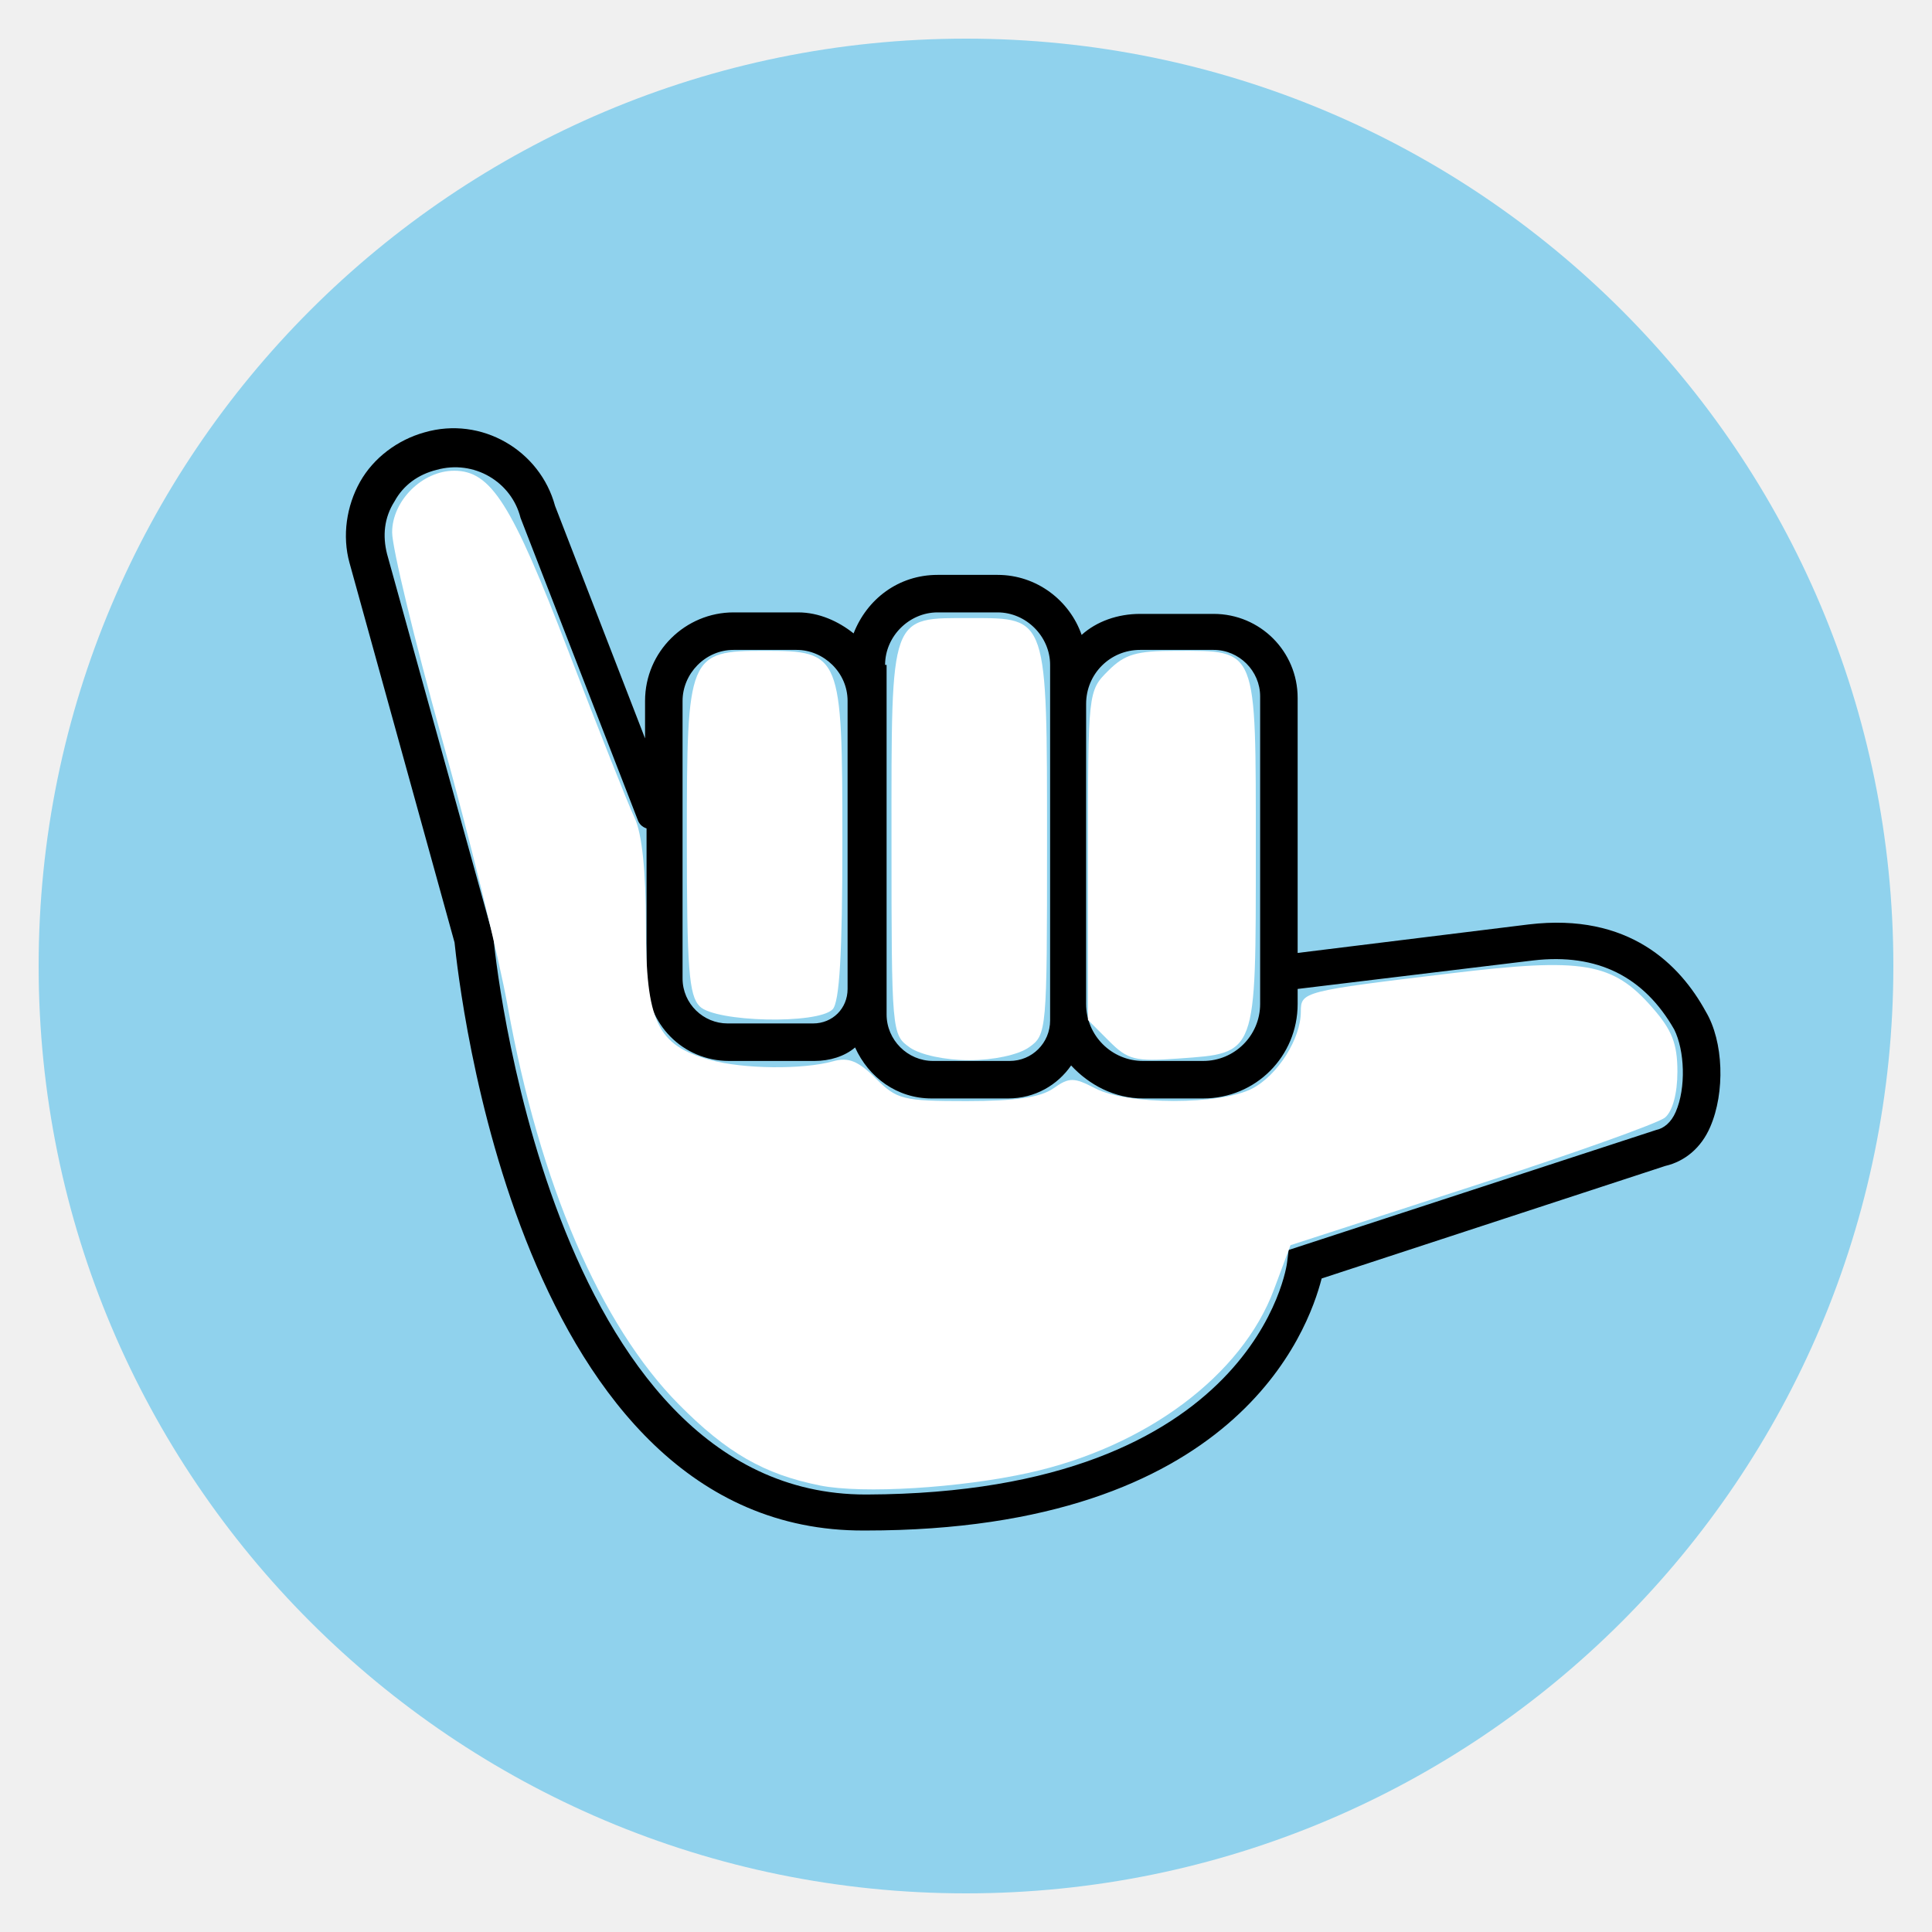
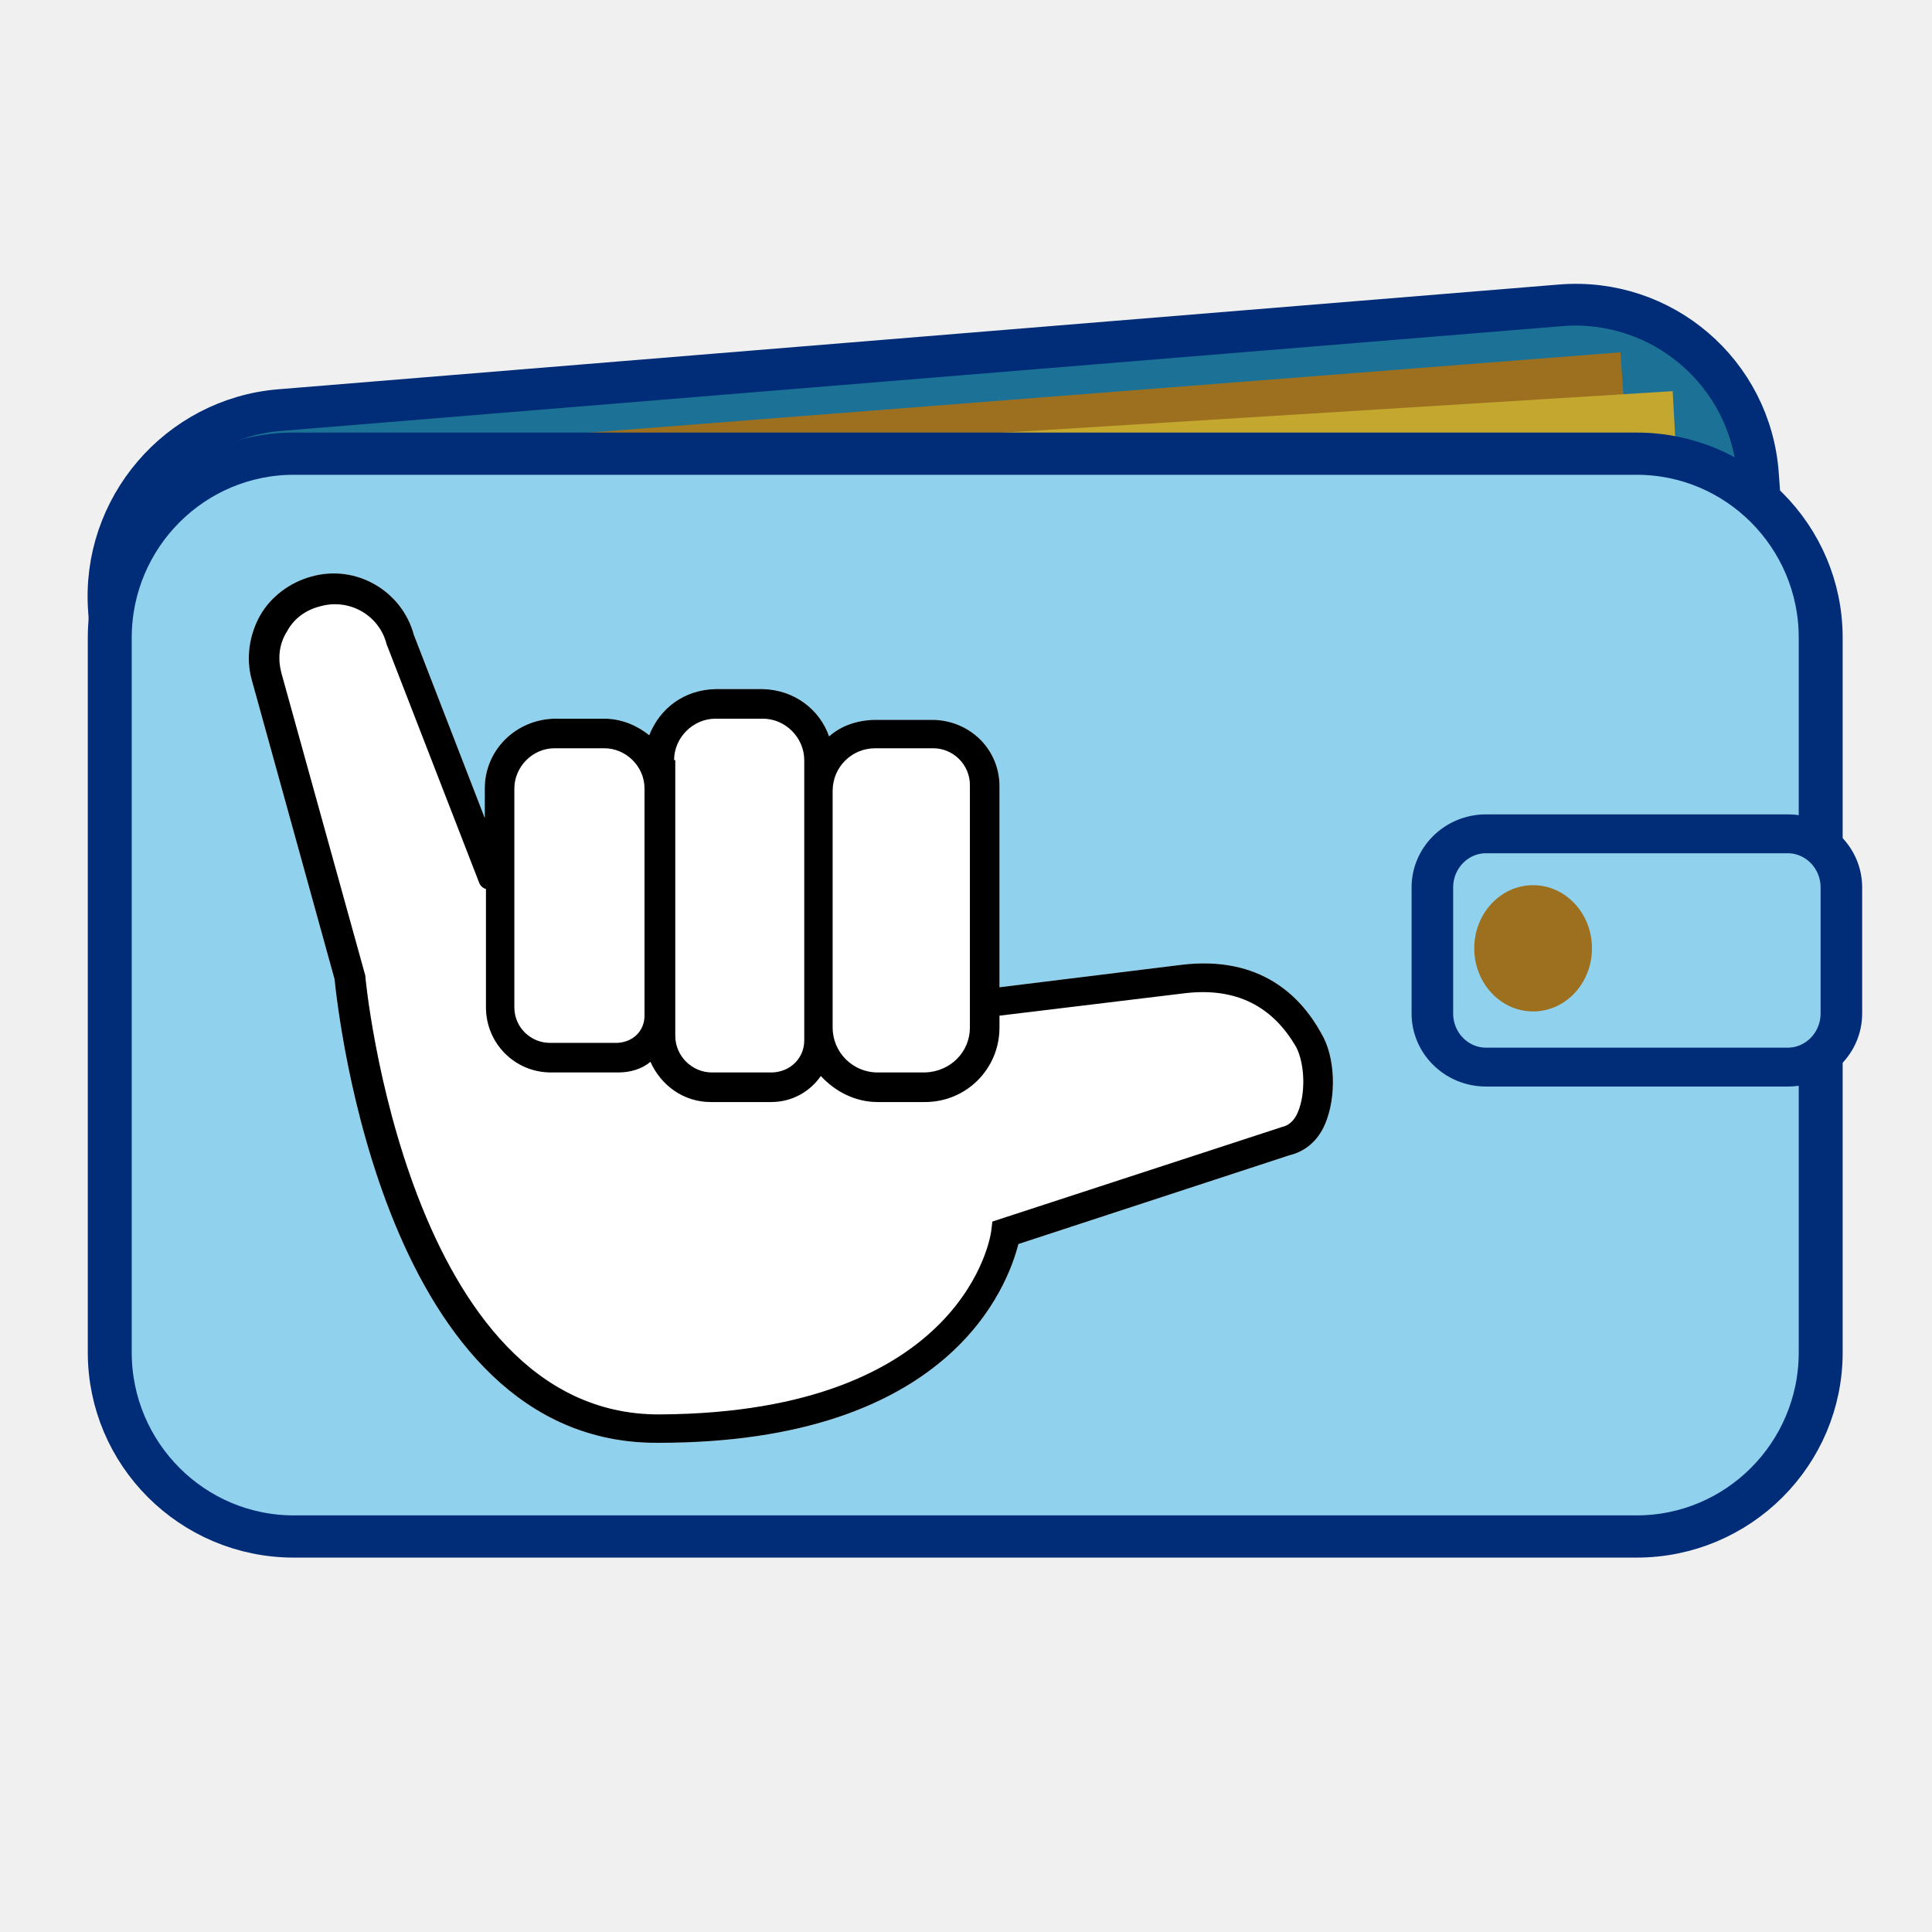
- <svg xmlns="http://www.w3.org/2000/svg" width="100" height="100" viewBox="0 0 100 100" version="1.1" id="svg12">
-   <defs id="defs16" />
-   <g id="g10">
-     <circle cx="50%" cy="50%" id="circle2" r="48%" stroke="none" fill="#90d2ed" />
-     <g transform="matrix(0.7765032,0,0,0.7765032,12.34488,3.277256)" style="fill:#000000" id="g8">
-       <svg version="1.1" x="0px" y="0px" viewBox="0 0 100 100" enable-background="new 0 0 100 100" xml:space="preserve" id="svg6" width="100%" height="100%" style="fill:#000000">
-         <path d="M 97.8,63.2 C 96.1,60.1 92.7,56.6 86,57.4 L 70.6,59.3 V 44.5 42.3 c 0,-3.1 -2.5,-5.6 -5.6,-5.6 h -4.9 c -1.5,0 -2.9,0.5 -3.9,1.4 -0.8,-2.3 -3,-4 -5.6,-4 h -4 C 44,34.1 41.9,35.7 41,38 40,37.2 38.7,36.6 37.3,36.6 H 33 c -3.2,0 -5.9,2.6 -5.9,5.9 V 45 l -6,-15.5 c -1,-3.7 -4.9,-6 -8.7,-4.9 -1.8,0.5 -3.4,1.7 -4.3,3.3 -0.9,1.6 -1.2,3.6 -0.7,5.4 l 7,25.3 c 0.3,2.8 4.2,39.3 27.3,39.2 0,0 0,0 0.1,0 24.7,0 29.5,-13.3 30.4,-16.8 l 22.9,-7.5 c 1.3,-0.3 2.4,-1.2 3,-2.6 1,-2.3 0.9,-5.7 -0.3,-7.7 z M 60.1,39.1 H 65 c 1.7,0 3.1,1.4 3.1,3.1 v 2.2 17.6 0.7 c 0,2.1 -1.7,3.8 -3.8,3.8 h -4 c -2.1,0 -3.8,-1.7 -3.8,-3.8 v -20 c 0,-2 1.6,-3.6 3.6,-3.6 z m -17,1 c 0,-1.9 1.6,-3.5 3.5,-3.5 h 4 c 1.9,0 3.5,1.6 3.5,3.5 v 2.6 20 1.1 c 0,1.5 -1.2,2.7 -2.7,2.7 h -5.1 c -1.7,0 -3.1,-1.4 -3.1,-3.1 V 61.7 42.5 40.1 Z m -13.5,2.4 c 0,-1.8 1.5,-3.4 3.4,-3.4 h 4.2 c 1.8,0 3.4,1.5 3.4,3.4 v 19.2 c 0,1.3 -1,2.3 -2.3,2.3 h -5.7 c -1.6,0 -3,-1.3 -3,-3 z M 95.8,69.9 C 95.5,70.6 95,71 94.5,71.1 l -24.5,8 -0.1,0.8 c 0,0.2 -2.1,15.4 -28,15.5 0,0 0,0 -0.1,0 C 20.6,95.4 17,58.7 17,58.3 L 9.9,32.7 c -0.3,-1.2 -0.2,-2.4 0.5,-3.5 0.6,-1.1 1.6,-1.8 2.8,-2.1 2.5,-0.7 5,0.8 5.6,3.2 l 7.8,20.1 c 0.1,0.3 0.3,0.5 0.6,0.6 v 10 c 0,3 2.4,5.5 5.5,5.5 h 5.7 c 1,0 2,-0.3 2.7,-0.9 0.9,2 2.8,3.4 5.1,3.4 h 5.1 c 1.8,0 3.3,-0.9 4.2,-2.2 1.2,1.3 2.9,2.2 4.8,2.2 h 4 c 3.5,0 6.3,-2.8 6.3,-6.3 v -1 l 15.7,-1.9 c 4.3,-0.5 7.4,1.1 9.4,4.6 0.7,1.4 0.8,3.9 0.1,5.5 z" id="path4" style="fill:#000000" />
-       </svg>
+ <svg xmlns="http://www.w3.org/2000/svg" width="100%" height="100%" viewBox="0 0 400 400" version="1.1" xml:space="preserve" style="clip-rule:evenodd;fill-rule:evenodd;stroke-linecap:round;stroke-linejoin:round;stroke-miterlimit:1.5" id="svg68">
+   <defs id="defs72" />
+   <g id="Layer1" transform="matrix(0.222222,0,0,0.222222,184.5673,176.269)">
+     <g transform="matrix(20.4384,-1.67174,1.47184,20.411,-1352.57,-1317.23)" id="g12">
+       <path d="m 101.667,55.665 c 0,-4.644 -3.763,-8.415 -8.397,-8.415 H 34.897 c -4.634,0 -8.397,3.771 -8.397,8.415 v 32.67 c 0,4.644 3.763,8.415 8.397,8.415 H 93.27 c 4.634,0 8.397,-3.771 8.397,-8.415 z" style="fill:#1c7296;stroke:#002c78;stroke-width:1.9px" id="path10" />
    </g>
-     <path style="fill:#ffffff;stroke-width:0.424" d="M 42.444,76.888 C 39.548,76.31 37.609,75.194 35.122,72.677 31.073,68.577 27.925,61.249 26.28,52.096 25.817,49.519 24.281,43.267 22.867,38.202 21.453,33.137 20.297,28.347 20.297,27.557 c 0,-1.638 1.563,-3.192 3.211,-3.192 1.905,0 2.976,1.691 5.906,9.322 1.566,4.078 3.111,7.969 3.433,8.646 0.38,0.798 0.585,2.752 0.585,5.557 0,4.99 0.579,6.21 3.303,6.967 1.729,0.48 4.817,0.515 6.401,0.071 0.778,-0.218 1.294,-0.008 2.192,0.89 1.096,1.096 1.411,1.174 4.714,1.174 2.501,0 3.813,-0.191 4.471,-0.652 0.838,-0.587 1.057,-0.587 2.192,0 1.657,0.857 6.447,0.862 8.097,0.009 1.329,-0.687 2.529,-2.58 2.529,-3.989 0,-1.031 0.106,-1.058 7.766,-1.98 6.862,-0.826 8.368,-0.572 10.415,1.759 1.035,1.178 1.31,1.88 1.31,3.333 0,1.128 -0.249,2.047 -0.643,2.374 -0.354,0.293 -4.859,1.9 -10.013,3.569 l -9.37,3.036 -0.856,2.294 c -1.654,4.435 -6.602,8.138 -12.673,9.485 -3.572,0.792 -8.615,1.099 -10.824,0.659 z" id="path68" />
-     <path style="fill:#ffffff;stroke-width:0.424" d="m 57.402,53.882 -1.089,-1.089 v -8.513 c 0,-8.474 0.005,-8.518 1.04,-9.553 0.867,-0.867 1.452,-1.04 3.521,-1.04 4.232,0 4.126,-0.266 4.126,10.332 0,10.67 0.072,10.476 -3.983,10.769 -2.274,0.164 -2.634,0.074 -3.615,-0.906 z" id="path70" />
-     <path style="fill:#ffffff;stroke-width:0.424" d="m 47.086,54.213 c -0.928,-0.65 -0.942,-0.804 -0.942,-10.739 0,-11.821 -0.122,-11.482 4.141,-11.482 3.949,0 3.91,-0.117 3.91,11.723 0,9.687 -0.015,9.85 -0.942,10.499 -0.551,0.386 -1.831,0.66 -3.084,0.66 -1.253,0 -2.533,-0.274 -3.084,-0.66 z" id="path72" />
-     <path style="fill:#ffffff;stroke-width:0.424" d="m 36.217,52.088 c -0.558,-0.558 -0.666,-1.96 -0.666,-8.686 0,-9.527 0.078,-9.715 4.025,-9.715 3.957,0 4.025,0.168 4.025,9.873 0,5.796 -0.148,8.326 -0.508,8.686 -0.782,0.782 -6.057,0.662 -6.877,-0.157 z" id="path74" />
+     <g transform="matrix(9.79537,-0.762793,0.740346,10.7839,-837.866,-519.817)" id="g16">
+       <rect x="30.333" y="15.958" width="123.333" height="10.333" style="fill:#9d701f" id="rect14" />
+     </g>
+     <g transform="matrix(9.80494,-0.607527,0.554526,10.1515,-787.692,-497.419)" id="g20">
+       <rect x="30.333" y="15.958" width="123.333" height="10.333" style="fill:#c3a72e" id="rect18" />
+     </g>
+     <g transform="matrix(21.2067,0,0,20.3805,-1290.27,-1333.51)" id="g24">
+       <path d="m 101.667,55.665 c 0,-4.644 -3.624,-8.415 -8.087,-8.415 H 34.587 c -4.463,0 -8.087,3.771 -8.087,8.415 v 32.67 c 0,4.644 3.624,8.415 8.087,8.415 H 93.58 c 4.463,0 8.087,-3.771 8.087,-8.415 z" style="fill:#90d2ed;stroke:#002c78;stroke-width:1.93px" id="path22" />
+     </g>
+     <g transform="matrix(9.20091,0,0,8.60465,-717.755,-897.5)" id="g28">
+       <path d="m 174.197,108.212 c 0,-3.207 -2.434,-5.81 -5.433,-5.81 h -30.55 c -2.998,0 -5.433,2.603 -5.433,5.81 v 13.64 c 0,3.206 2.435,5.809 5.433,5.809 h 30.55 c 2.999,0 5.433,-2.603 5.433,-5.809 z" style="fill:#90d2ed;stroke:#002c78;stroke-width:4.21px" id="path26" />
+     </g>
+     <g transform="matrix(10.9534,0,0,11.7498,-938.852,-1246.58)" id="g32">
+       <circle cx="140.291" cy="113.78" r="5.006" style="fill:#9d701f" id="circle30" />
+     </g>
+     <g id="noun_Sign-Language-Y_253038--2-" transform="matrix(15.9765,0,0,15.9765,-100.194,104.878)">
+       <g transform="translate(-50,-50)" id="g64">
+         <path d="m 36.627,35.697 c -2.261,0.051 -4.071,1.826 -4.071,4.071 v 1.725 l -4.14,-10.695 c -0.69,-2.553 -3.381,-4.14 -6.003,-3.381 -1.242,0.345 -2.346,1.173 -2.967,2.277 -0.621,1.104 -0.828,2.484 -0.483,3.726 l 4.83,17.457 C 24,52.809 26.691,77.994 42.63,77.925 h 0.069 c 17.043,0 20.355,-9.177 20.976,-11.592 l 15.801,-5.175 c 0.897,-0.207 1.656,-0.828 2.07,-1.794 0.69,-1.587 0.621,-3.933 -0.207,-5.313 -1.173,-2.139 -3.519,-4.554 -8.142,-4.002 L 62.571,51.36 V 39.63 c 0,-2.109 -1.677,-3.815 -3.864,-3.864 h -3.381 c -1.084,0.018 -2.019,0.361 -2.691,0.966 -0.542,-1.557 -2.014,-2.716 -3.864,-2.76 h -2.76 c -1.849,0.042 -3.255,1.134 -3.864,2.691 -0.667,-0.533 -1.528,-0.938 -2.553,-0.966 z" style="fill:#ebebeb" id="path34" />
+         <path d="M 42.768,76.269 H 42.699 C 28.071,76.269 25.587,50.946 25.587,50.67 L 20.688,33.006 c -0.207,-0.828 -0.138,-1.656 0.345,-2.415 0.414,-0.759 1.104,-1.242 1.932,-1.449 1.725,-0.483 3.45,0.552 3.864,2.208 l 5.382,13.869 c 0.069,0.207 0.207,0.345 0.414,0.414 v 6.9 c 0,2.07 1.656,3.795 3.795,3.795 h 3.933 c 0.69,0 1.38,-0.207 1.863,-0.621 0.621,1.38 1.932,2.346 3.519,2.346 h 3.519 c 1.242,0 2.277,-0.621 2.898,-1.518 0.828,0.897 2.001,1.518 3.312,1.518 h 2.76 c 2.415,0 4.347,-1.932 4.347,-4.347 v -0.69 l 10.833,-1.311 c 2.967,-0.345 5.106,0.759 6.486,3.174 0.483,0.966 0.552,2.691 0.069,3.795 -0.207,0.483 -0.552,0.759 -0.897,0.828 l -16.905,5.52 -0.069,0.552 c 0,0.138 -1.445,10.597 -19.32,10.695 z" style="fill:#ebebeb" id="path36" />
+         <path d="m 58.224,56.328 h -2.76 c -1.449,0 -2.622,-1.173 -2.622,-2.622 v -13.8 c 0,-1.38 1.104,-2.484 2.484,-2.484 h 3.381 c 1.173,0 2.139,0.966 2.139,2.139 v 14.145 c 0,1.422 -1.13,2.578 -2.622,2.622 z" style="fill:#ebebeb" id="path38" />
+         <path d="m 43.665,38.112 h -0.069 c 0,-1.311 1.104,-2.415 2.415,-2.415 h 2.76 c 1.311,0 2.415,1.104 2.415,2.415 v 16.353 c 0,1.009 -0.788,1.822 -1.863,1.863 h -3.519 c -1.173,0 -2.139,-0.966 -2.139,-2.139 z" style="fill:#ebebeb" id="path40" />
+         <path d="m 40.284,54.603 h -3.933 c -1.104,0 -2.07,-0.897 -2.07,-2.07 V 39.768 c 0,-1.242 1.035,-2.346 2.346,-2.346 h 2.898 c 1.242,0 2.346,1.035 2.346,2.346 v 13.248 c 0,0.867 -0.645,1.541 -1.587,1.587 z" style="fill:#ebebeb" id="path42" />
+         <g transform="matrix(0.69,0,0,0.69,13.8565,10.4431)" id="g46">
+           <path d="M 70.6,59.3 86,57.4 c 6.7,-0.8 10.1,2.7 11.8,5.8 1.2,2 1.3,5.4 0.3,7.7 -0.6,1.4 -1.7,2.3 -3,2.6 L 72.2,81 C 71.3,84.5 66.5,97.8 41.8,97.8 H 41.7 C 18.6,97.9 14.7,61.4 14.4,58.6 l -7,-25.3 c -0.5,-1.8 -0.2,-3.8 0.7,-5.4 0.9,-1.6 2.5,-2.8 4.3,-3.3 3.8,-1.1 7.7,1.2 8.7,4.9 l 6,15.5 v -2.5 c 0,-3.254 2.625,-5.827 5.9,-5.9 h 4.3 c 1.486,0.04 2.733,0.627 3.7,1.4 0.883,-2.257 2.922,-3.84 5.6,-3.9 h 4 c 2.682,0.064 4.815,1.743 5.6,4 0.975,-0.877 2.33,-1.375 3.9,-1.4 H 65 c 3.17,0.071 5.6,2.544 5.6,5.6 z" id="path44" />
+         </g>
+         <g transform="matrix(0.69,0,0,0.69,13.8565,10.4431)" id="g50">
+           <path d="m 41.9,95.4 c 25.906,-0.143 28,-15.3 28,-15.5 l 0.1,-0.8 24.5,-8 c 0.5,-0.1 1,-0.5 1.3,-1.2 0.7,-1.6 0.6,-4.1 -0.1,-5.5 -2,-3.5 -5.1,-5.1 -9.4,-4.6 l -15.7,1.9 v 1 c 0,3.5 -2.8,6.3 -6.3,6.3 h -4 c -1.9,0 -3.6,-0.9 -4.8,-2.2 -0.9,1.3 -2.4,2.2 -4.2,2.2 h -5.1 c -2.3,0 -4.2,-1.4 -5.1,-3.4 -0.7,0.6 -1.7,0.9 -2.7,0.9 H 32.7 C 29.6,66.5 27.2,64 27.2,61 V 51 C 26.9,50.9 26.7,50.7 26.6,50.4 L 18.8,30.3 c -0.6,-2.4 -3.1,-3.9 -5.6,-3.2 -1.2,0.3 -2.2,1 -2.8,2.1 -0.7,1.1 -0.8,2.3 -0.5,3.5 L 17,58.3 c 0,0.4 3.6,37.1 24.8,37.1 z" style="fill:#ffffff" id="path48" />
+         </g>
+         <g transform="matrix(0.69,0,0,0.69,13.8565,10.4431)" id="g54">
+           <path d="m 64.3,66.5 c 2.163,-0.064 3.8,-1.739 3.8,-3.8 V 42.2 c 0,-1.7 -1.4,-3.1 -3.1,-3.1 h -4.9 c -2,0 -3.6,1.6 -3.6,3.6 v 20 c 0,2.1 1.7,3.8 3.8,3.8 z" style="fill:#ffffff" id="path52" />
+         </g>
+         <g transform="matrix(0.69,0,0,0.69,13.8565,10.4431)" id="g58">
+           <path d="m 51.4,66.5 c 1.559,-0.06 2.7,-1.238 2.7,-2.7 V 40.1 c 0,-1.9 -1.6,-3.5 -3.5,-3.5 h -4 c -1.9,0 -3.5,1.6 -3.5,3.5 h 0.1 v 23.3 c 0,1.7 1.4,3.1 3.1,3.1 z" style="fill:#ffffff" id="path56" />
+         </g>
+         <g transform="matrix(0.69,0,0,0.69,13.8565,10.4431)" id="g62">
+           <path d="m 38.3,64 c 1.366,-0.067 2.3,-1.043 2.3,-2.3 V 42.5 c 0,-1.9 -1.6,-3.4 -3.4,-3.4 H 33 c -1.9,0 -3.4,1.6 -3.4,3.4 V 61 c 0,1.7 1.4,3 3,3 z" style="fill:#ffffff" id="path60" />
+         </g>
+       </g>
+     </g>
  </g>
</svg>
